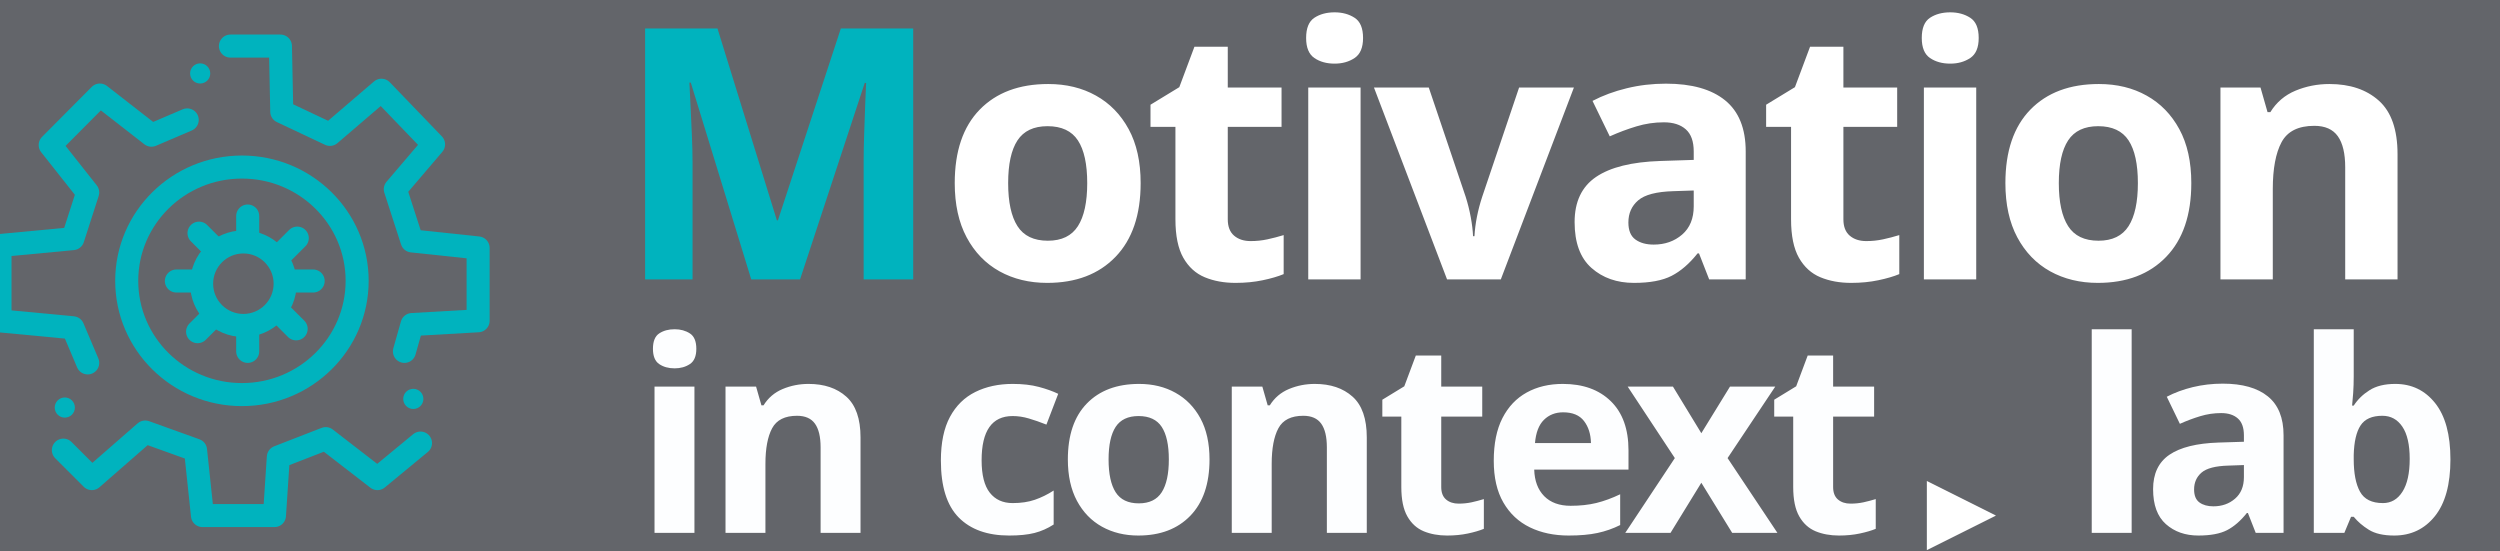
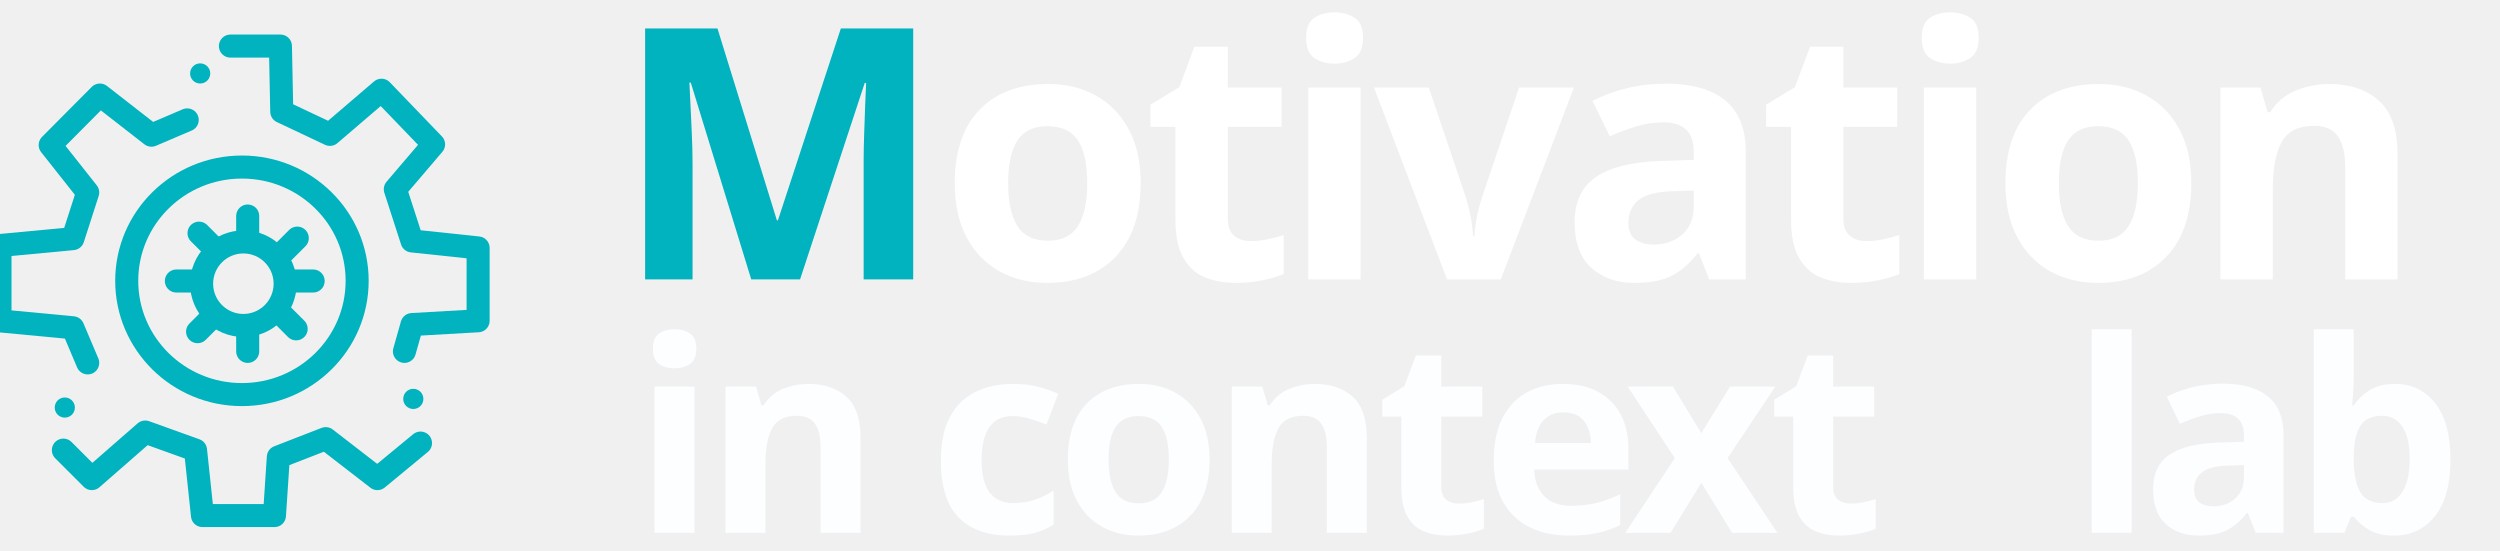
<svg xmlns="http://www.w3.org/2000/svg" width="868px" height="191px" viewBox="0 0 868 191" version="1.1">
-   <g id="Page-1" stroke="none" stroke-width="1" fill="none" fill-rule="evenodd">
-     <rect id="Rectangle" fill="#63656A" x="-81" y="-38" width="1229" height="275" />
+   <g id="mic-banner" stroke="none" stroke-width="1" fill="none" fill-rule="evenodd">
+     <rect id="Rectangle" x="-81" y="-38" width="1229" height="275" />
    <text id="in-context" font-family="Poppins-Bold, Poppins" font-size="93" font-weight="bold" letter-spacing="-3.72" fill="#FDFEFF">
      <tspan x="220" y="185">in context</tspan>
    </text>
    <text id="otivation" fill="#FFFFFF" fill-rule="nonzero" font-family="Poppins-Bold, Poppins" font-size="122" font-weight="bold" letter-spacing="-4.88">
      <tspan x="326" y="97">otivation</tspan>
    </text>
    <text id="M" fill="#00B3BE" fill-rule="nonzero" font-family="Poppins-Bold, Poppins" font-size="122" font-weight="bold" letter-spacing="-4.88">
      <tspan x="213" y="97">M</tspan>
    </text>
    <text id="lab" font-family="Poppins-Bold, Poppins" font-size="93" font-weight="bold" letter-spacing="-3.72" fill="#FDFEFF">
      <tspan x="719" y="185">lab</tspan>
    </text>
-     <polygon id="Triangle" fill="#FFFFFF" transform="translate(681, 179) rotate(90) translate(-681, -179) " points="681 167 693 191 669 191" />
    <g id="Group-6" transform="translate(0, 16)" />
    <ellipse id="Oval" stroke="#00B3BE" stroke-width="8" cx="84" cy="97.5" rx="40" ry="39.5" />
    <g id="Group-7" transform="translate(60.81038, 75)" stroke="#00B3BE" stroke-width="8">
      <circle id="Oval" cx="23.69" cy="23.5" r="14.5" />
      <line x1="25.19" y1="2.8449465e-14" x2="25.19" y2="7" id="Line" stroke-linecap="round" />
      <line x1="25.19" y1="40" x2="25.19" y2="47" id="Line" stroke-linecap="round" />
      <line x1="11.766" y1="5.051" x2="9.819" y2="11.868" id="Line" stroke-linecap="round" transform="translate(10.79253, 8.459571) rotate(-60.9417) translate(-10.79253, -8.459571) " />
      <line x1="40.481" y1="33.261" x2="38.535" y2="40.078" id="Line" stroke-linecap="round" transform="translate(39.50762, 36.66959) rotate(-60.9417) translate(-39.50762, -36.66959) " />
      <line x1="38.924" y1="6.77" x2="40.87" y2="13.588" id="Line" stroke-linecap="round" transform="translate(39.89711, 10.17893) rotate(-119.0583) translate(-39.89711, -10.17893) " />
      <line x1="9.328" y1="34.243" x2="11.274" y2="41.06" id="Line" stroke-linecap="round" transform="translate(10.30141, 37.65151) rotate(-119.0583) translate(-10.30141, -37.65151) " />
      <line x1="4.948" y1="19.155" x2="3" y2="25.974" id="Line" stroke-linecap="round" transform="translate(3.973937, 22.56458) rotate(-105.9431) translate(-3.973937, -22.56458) " />
      <line x1="45.344" y1="19.155" x2="43.396" y2="25.974" id="Line" stroke-linecap="round" transform="translate(44.36988, 22.56458) rotate(-105.9431) translate(-44.36988, -22.56458) " />
    </g>
    <polyline id="Path-2" stroke="#00B3BE" stroke-width="8" stroke-linecap="round" stroke-linejoin="round" points="80 16 97.366 16 97.829 38.768 114.552 46.656 132.447 31.328 150.535 50.125 137.248 65.699 143.055 83.652 166 86.085 166 111.37 143.055 112.683 140.418 122" />
    <polyline id="Path-3" stroke="#00B3BE" stroke-width="8" stroke-linecap="round" stroke-linejoin="round" points="65 41.633 52.581 46.939 34.681 33 17.425 50.355 30.453 66.829 25.289 82.852 0 85.246 0 111.408 25.289 113.802 30.453 126" />
    <path d="M22,156.282 L31.888,166.171 L50.413,150 L67.89,156.282 C69.496,171.427 70.3,179 70.3,179 C70.3,179 78.631,179 95.293,179 L96.639,158.688 L113.1,152.295 L131.049,166.171 L146,153.834" id="Path-4" stroke="#00B3BE" stroke-width="8" stroke-linecap="round" stroke-linejoin="round" />
    <circle id="Oval" fill="#00B3BE" cx="22.5" cy="141.5" r="3.5" />
    <circle id="Oval" fill="#00B3BE" cx="143.5" cy="138.5" r="3.5" />
    <circle id="Oval" fill="#00B3BE" cx="69.5" cy="25.5" r="3.5" />
  </g>
</svg>
